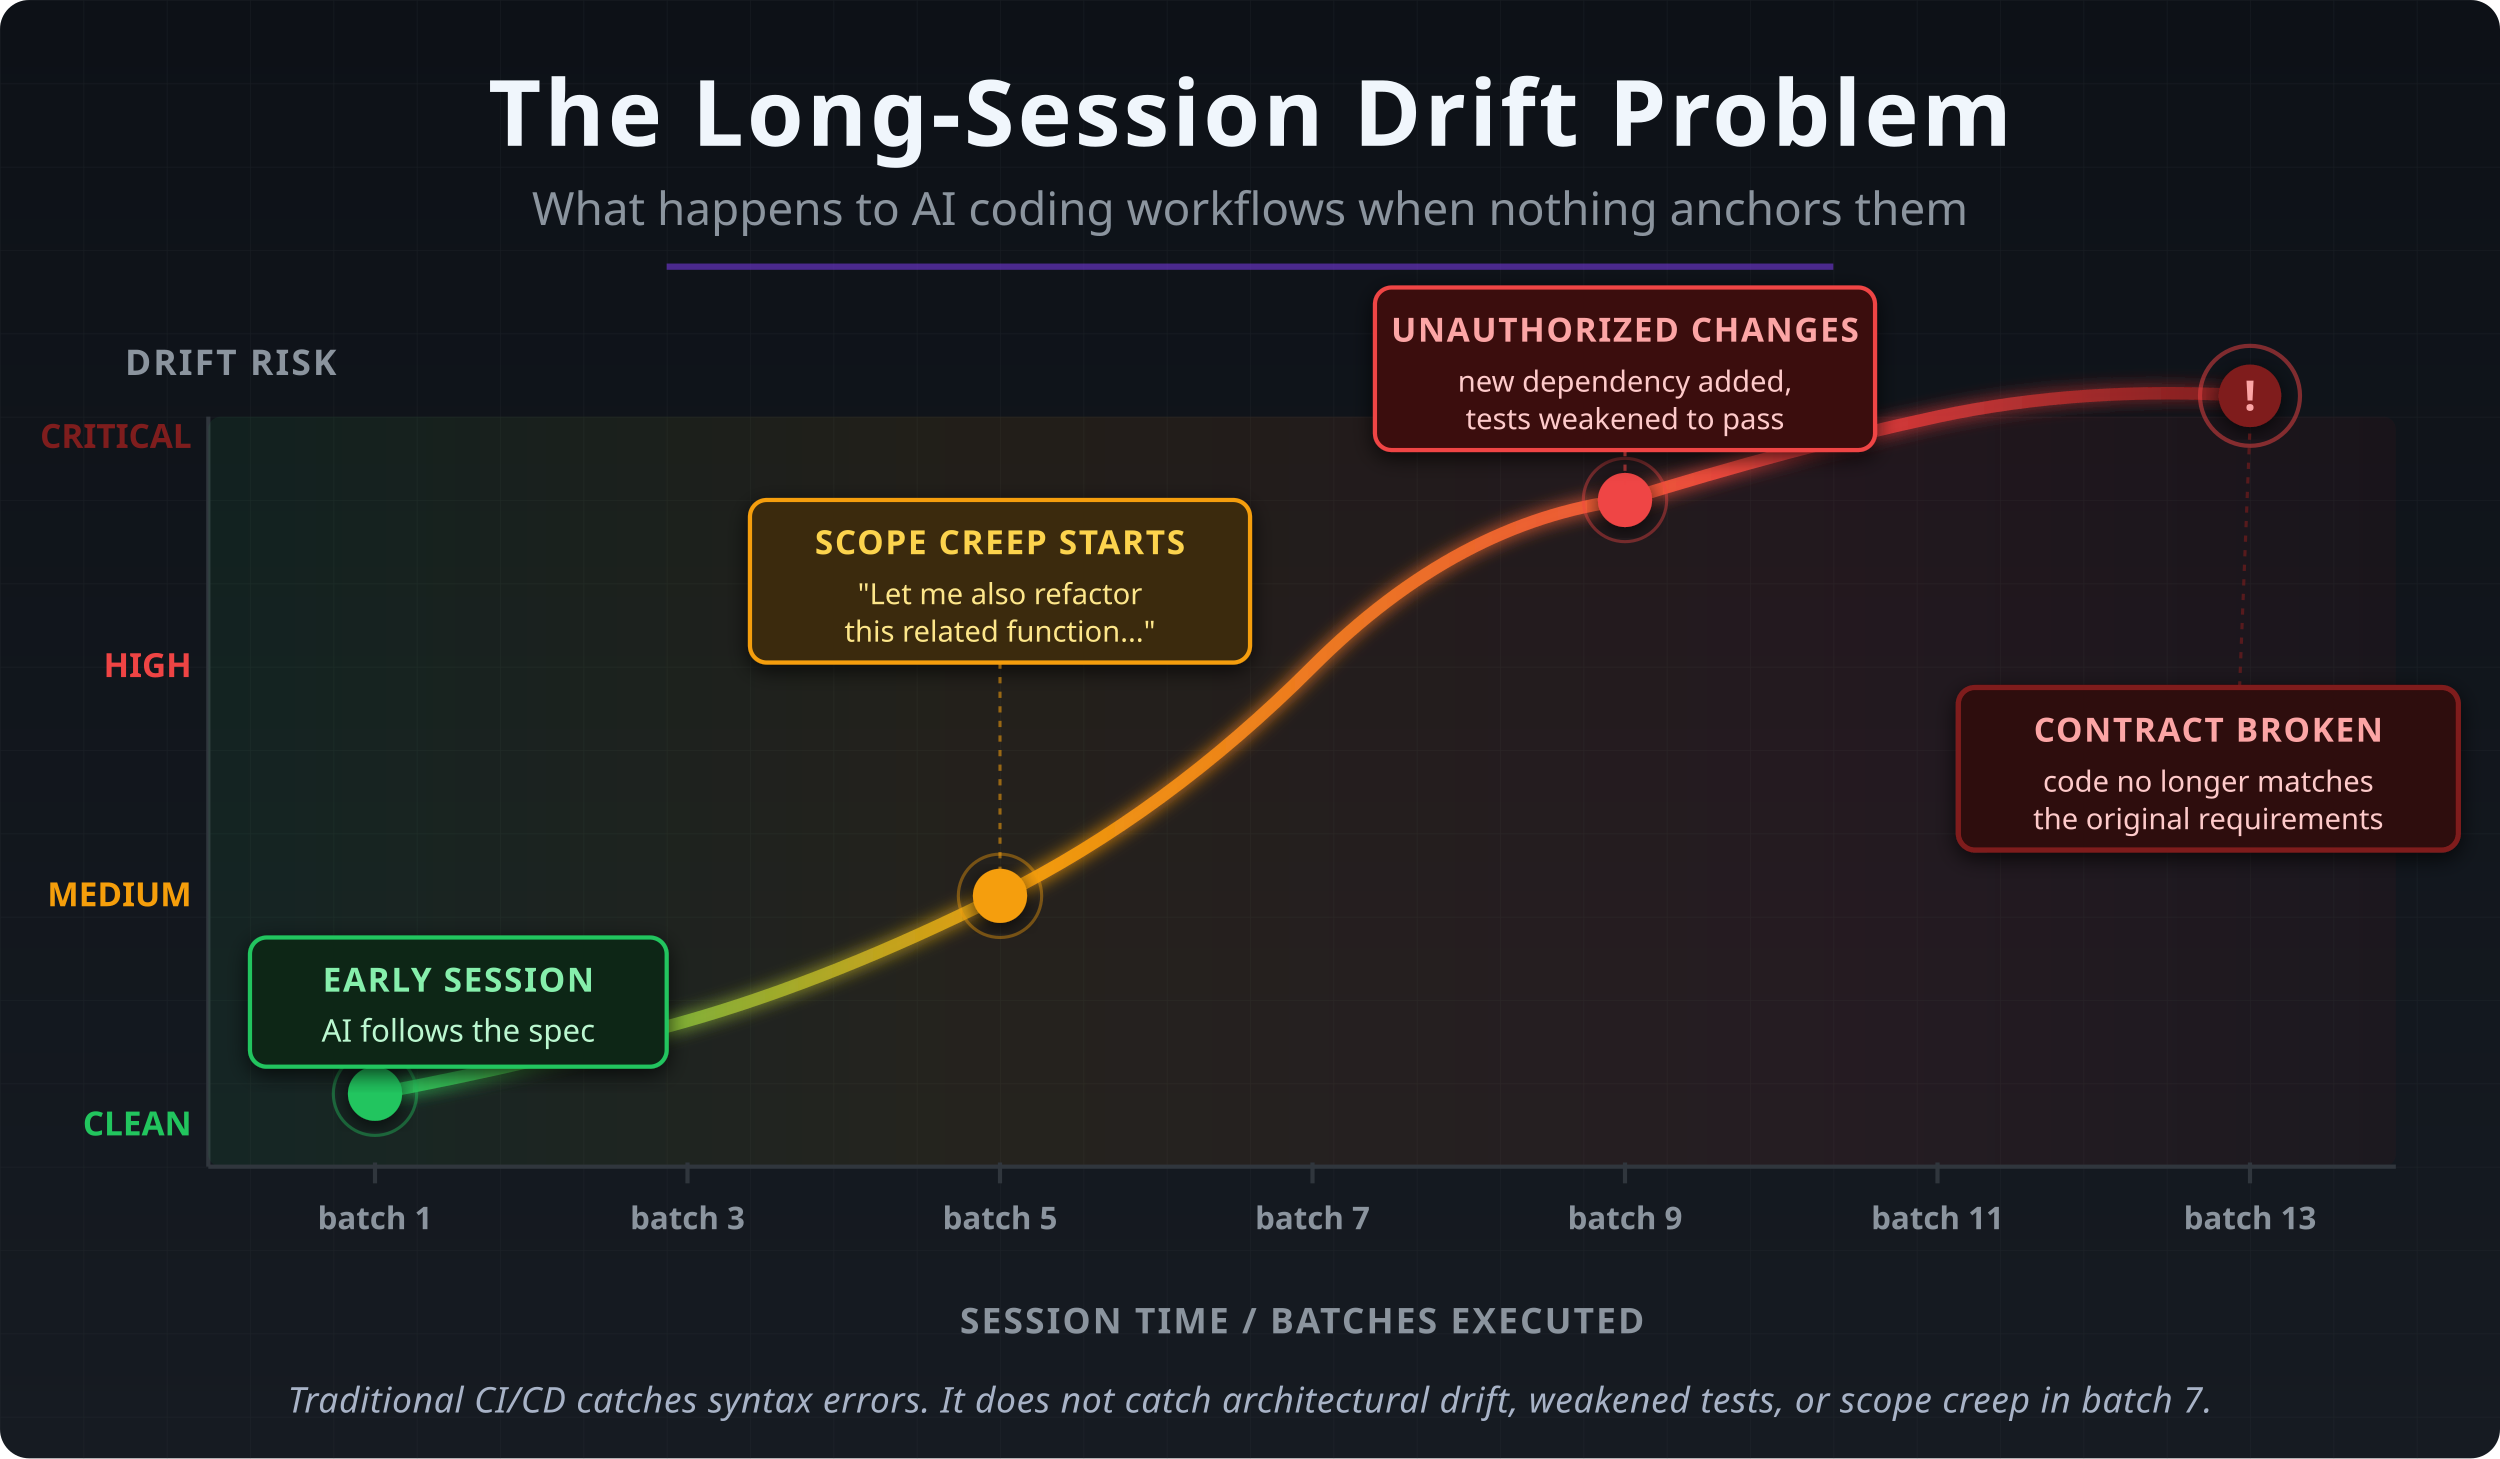
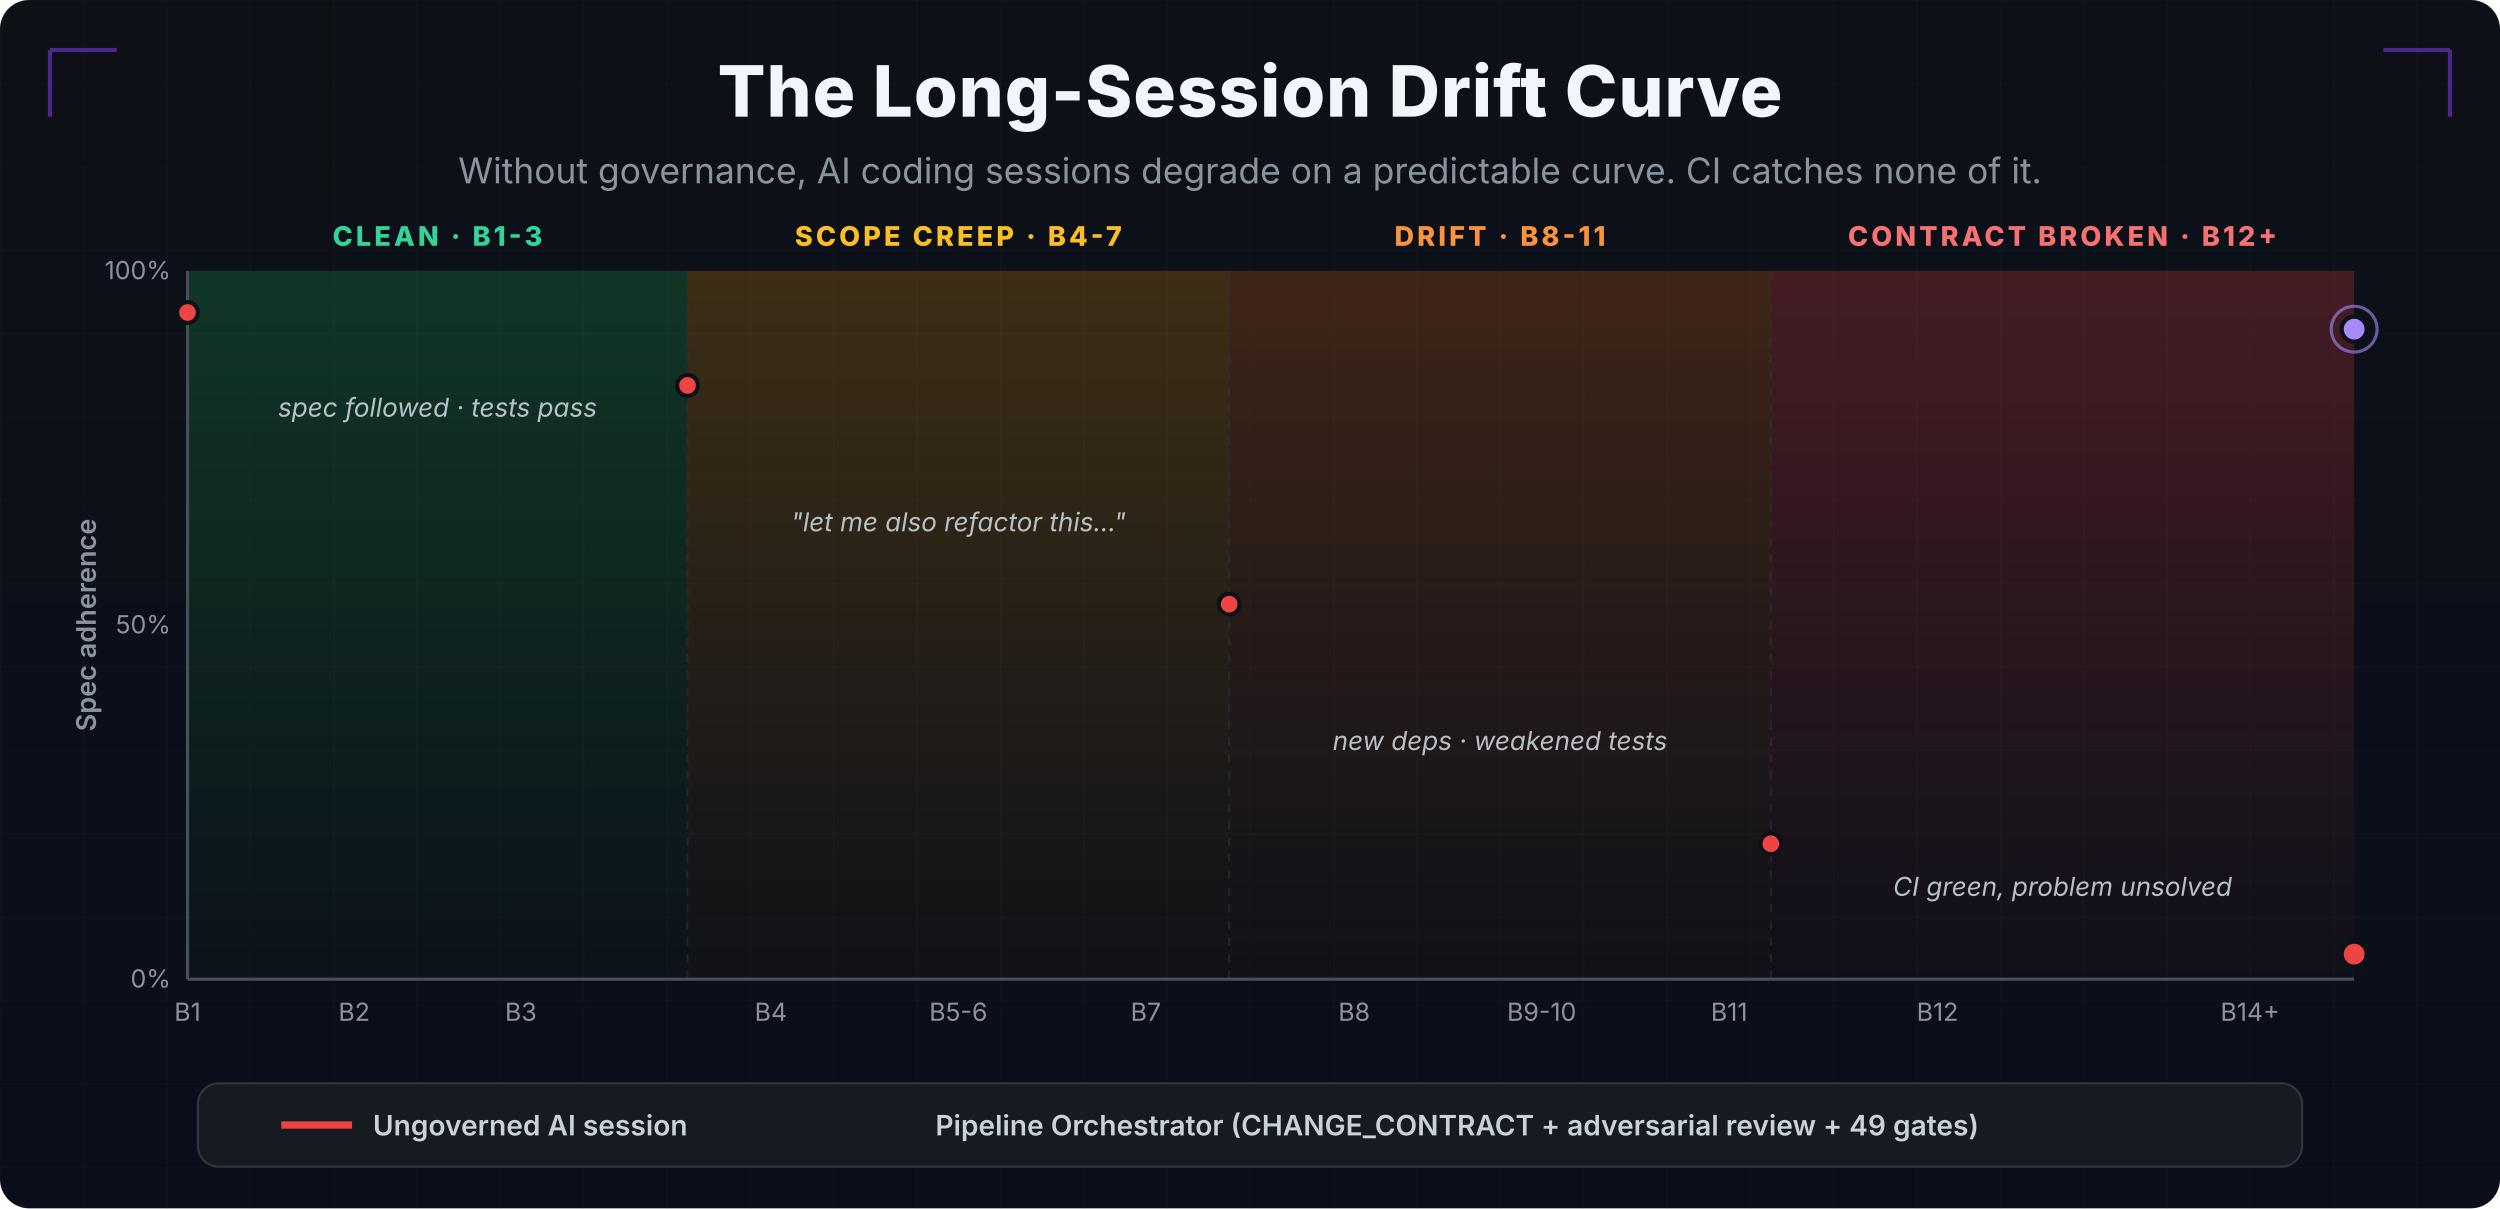
- <svg xmlns="http://www.w3.org/2000/svg" viewBox="0 0 1200 700" width="100%">
+ <svg xmlns="http://www.w3.org/2000/svg" viewBox="0 0 1200 580" width="100%" font-family="'Segoe UI', Inter, system-ui, sans-serif">
  <defs>
-     <linearGradient id="pdBg" x1="0" y1="0" x2="0" y2="1">
+     <linearGradient id="bg" x1="0" y1="0" x2="0" y2="1">
      <stop offset="0%" stop-color="#0d1117" />
-       <stop offset="100%" stop-color="#161b22" />
+       <stop offset="100%" stop-color="#0a0e1a" />
    </linearGradient>
-     <linearGradient id="pdRisk" x1="0%" y1="0%" x2="100%" y2="0%">
-       <stop offset="0%" stop-color="#22C55E" />
-       <stop offset="35%" stop-color="#F59E0B" />
-       <stop offset="75%" stop-color="#EF4444" />
-       <stop offset="100%" stop-color="#7F1D1D" />
+     <pattern id="grid" width="40" height="40" patternUnits="userSpaceOnUse">
+       <path d="M 40 0 L 0 0 0 40" fill="none" stroke="#30363d" stroke-width="0.5" opacity="0.22" />
+     </pattern>
+     <linearGradient id="zoneClean" x1="0" y1="0" x2="0" y2="1">
+       <stop offset="0%" stop-color="#22C55E" stop-opacity="0.22" />
+       <stop offset="100%" stop-color="#22C55E" stop-opacity="0.02" />
    </linearGradient>
-     <linearGradient id="pdLine" x1="0%" y1="0%" x2="100%" y2="0%">
-       <stop offset="0%" stop-color="#22C55E" stop-opacity="0.95" />
-       <stop offset="35%" stop-color="#F59E0B" stop-opacity="0.95" />
-       <stop offset="75%" stop-color="#EF4444" stop-opacity="0.95" />
-       <stop offset="100%" stop-color="#7F1D1D" stop-opacity="0.95" />
+     <linearGradient id="zoneCreep" x1="0" y1="0" x2="0" y2="1">
+       <stop offset="0%" stop-color="#F59E0B" stop-opacity="0.22" />
+       <stop offset="100%" stop-color="#F59E0B" stop-opacity="0.02" />
    </linearGradient>
-     <pattern id="pdGrid" width="40" height="40" patternUnits="userSpaceOnUse">
-       <path d="M 40 0 L 0 0 0 40" fill="none" stroke="#30363d" stroke-width="0.6" opacity="0.3" />
-     </pattern>
-     <filter id="pdGlow" x="-50%" y="-50%" width="200%" height="200%">
-       <feGaussianBlur stdDeviation="4" result="blur" />
+     <linearGradient id="zoneDrift" x1="0" y1="0" x2="0" y2="1">
+       <stop offset="0%" stop-color="#F97316" stop-opacity="0.22" />
+       <stop offset="100%" stop-color="#F97316" stop-opacity="0.02" />
+     </linearGradient>
+     <linearGradient id="zoneBroken" x1="0" y1="0" x2="0" y2="1">
+       <stop offset="0%" stop-color="#EF4444" stop-opacity="0.26" />
+       <stop offset="100%" stop-color="#EF4444" stop-opacity="0.02" />
+     </linearGradient>
+     <linearGradient id="poLine" x1="0" y1="0" x2="1" y2="0">
+       <stop offset="0%" stop-color="#7C3AED" />
+       <stop offset="100%" stop-color="#A78BFA" />
+     </linearGradient>
+     <filter id="soft" x="-20%" y="-20%" width="140%" height="140%">
+       <feDropShadow dx="0" dy="2" stdDeviation="3" flood-color="#000" flood-opacity="0.55" />
+     </filter>
+     <filter id="glow" x="-50%" y="-50%" width="200%" height="200%">
+       <feGaussianBlur stdDeviation="3.5" result="b" />
      <feMerge>
-         <feMergeNode in="blur" />
+         <feMergeNode in="b" />
        <feMergeNode in="SourceGraphic" />
      </feMerge>
    </filter>
-     <filter id="pdShadow" x="-20%" y="-20%" width="140%" height="140%">
-       <feDropShadow dx="0" dy="3" stdDeviation="5" flood-color="#000" flood-opacity="0.7" />
-     </filter>
  </defs>
-   <rect width="1200" height="700" fill="url(#pdBg)" rx="14" />
-   <rect width="1200" height="700" fill="url(#pdGrid)" rx="14" />
-   <text x="600" y="70" text-anchor="middle" fill="#f0f6fc" font-size="44" font-weight="800" letter-spacing="1.5" font-family="'Segoe UI',system-ui,sans-serif">The Long-Session Drift Problem</text>
-   <text x="600" y="108" text-anchor="middle" fill="#8b949e" font-size="22" font-family="'Segoe UI',system-ui,sans-serif">What happens to AI coding workflows when nothing anchors them</text>
-   <line x1="320" y1="128" x2="880" y2="128" stroke="#7C3AED" stroke-width="3" opacity="0.55">
-     <animate attributeName="opacity" values="0.55;1;0.55" dur="3s" repeatCount="indefinite" />
-   </line>
-   <text x="60" y="180" fill="#8b949e" font-size="17" font-weight="700" letter-spacing="1" font-family="'Segoe UI',system-ui,sans-serif">DRIFT RISK</text>
-   <line x1="100" y1="200" x2="100" y2="560" stroke="#30363d" stroke-width="2" />
-   <text x="92" y="215" fill="#7F1D1D" font-size="16" font-weight="700" text-anchor="end" font-family="'Segoe UI',system-ui,sans-serif">CRITICAL</text>
-   <text x="92" y="325" fill="#EF4444" font-size="16" font-weight="700" text-anchor="end" font-family="'Segoe UI',system-ui,sans-serif">HIGH</text>
-   <text x="92" y="435" fill="#F59E0B" font-size="16" font-weight="700" text-anchor="end" font-family="'Segoe UI',system-ui,sans-serif">MEDIUM</text>
-   <text x="92" y="545" fill="#22C55E" font-size="16" font-weight="700" text-anchor="end" font-family="'Segoe UI',system-ui,sans-serif">CLEAN</text>
-   <rect x="100" y="200" width="1050" height="360" fill="url(#pdRisk)" opacity="0.08" rx="6" />
-   <line x1="100" y1="560" x2="1150" y2="560" stroke="#30363d" stroke-width="2" />
-   <text x="625" y="640" text-anchor="middle" fill="#8b949e" font-size="17" letter-spacing="1" font-weight="700" font-family="'Segoe UI',system-ui,sans-serif">SESSION TIME / BATCHES EXECUTED</text>
-   <g font-family="'Segoe UI',system-ui,sans-serif" font-size="15" fill="#8b949e">
-     <line x1="180" y1="558" x2="180" y2="568" stroke="#30363d" stroke-width="2" />
-     <text x="180" y="590" text-anchor="middle" font-weight="600">batch 1</text>
-     <line x1="330" y1="558" x2="330" y2="568" stroke="#30363d" stroke-width="2" />
-     <text x="330" y="590" text-anchor="middle" font-weight="600">batch 3</text>
-     <line x1="480" y1="558" x2="480" y2="568" stroke="#30363d" stroke-width="2" />
-     <text x="480" y="590" text-anchor="middle" font-weight="600">batch 5</text>
-     <line x1="630" y1="558" x2="630" y2="568" stroke="#30363d" stroke-width="2" />
-     <text x="630" y="590" text-anchor="middle" font-weight="600">batch 7</text>
-     <line x1="780" y1="558" x2="780" y2="568" stroke="#30363d" stroke-width="2" />
-     <text x="780" y="590" text-anchor="middle" font-weight="600">batch 9</text>
-     <line x1="930" y1="558" x2="930" y2="568" stroke="#30363d" stroke-width="2" />
-     <text x="930" y="590" text-anchor="middle" font-weight="600">batch 11</text>
-     <line x1="1080" y1="558" x2="1080" y2="568" stroke="#30363d" stroke-width="2" />
-     <text x="1080" y="590" text-anchor="middle" font-weight="600">batch 13</text>
+   <rect width="1200" height="580" fill="url(#bg)" rx="14" />
+   <rect width="1200" height="580" fill="url(#grid)" rx="14" />
+   <text x="600" y="56" text-anchor="middle" fill="#F0F6FC" font-size="34" font-weight="800" letter-spacing="0.5">The Long-Session Drift Curve</text>
+   <text x="600" y="88" text-anchor="middle" fill="#8B949E" font-size="17">Without governance, AI coding sessions degrade on a predictable curve. CI catches none of it.</text>
+   <g opacity="0.95">
+     <rect x="90" y="130" width="240" height="340" fill="url(#zoneClean)" />
+     <rect x="330" y="130" width="260" height="340" fill="url(#zoneCreep)" />
+     <rect x="590" y="130" width="260" height="340" fill="url(#zoneDrift)" />
+     <rect x="850" y="130" width="280" height="340" fill="url(#zoneBroken)" />
  </g>
-   <path d="M 180 525 Q 260 510 330 490 T 480 430 Q 560 390 630 320 T 780 240 Q 860 215 930 200 T 1080 190" stroke="url(#pdLine)" stroke-width="6" fill="none" filter="url(#pdGlow)">
-     <animate attributeName="stroke-dasharray" values="0,2000;2000,0;2000,0" dur="6s" repeatCount="indefinite" />
+   <g stroke="#30363d" stroke-width="1" opacity="0.5" stroke-dasharray="4 4">
+     <line x1="330" y1="130" x2="330" y2="470" />
+     <line x1="590" y1="130" x2="590" y2="470" />
+     <line x1="850" y1="130" x2="850" y2="470" />
+   </g>
+   <g stroke="#484f58" stroke-width="1.5">
+     <line x1="90" y1="470" x2="1130" y2="470" />
+     <line x1="90" y1="130" x2="90" y2="470" />
+   </g>
+   <g fill="#8B949E" font-size="12" text-anchor="end">
+     <text x="82" y="134">100%</text>
+     <text x="82" y="304">50%</text>
+     <text x="82" y="474">0%</text>
+   </g>
+   <text x="46" y="300" fill="#8B949E" font-size="13" font-weight="600" transform="rotate(-90 46 300)" text-anchor="middle">Spec adherence</text>
+   <g fill="#8B949E" font-size="12" text-anchor="middle">
+     <text x="90" y="490">B1</text>
+     <text x="170" y="490">B2</text>
+     <text x="250" y="490">B3</text>
+     <text x="370" y="490">B4</text>
+     <text x="460" y="490">B5-6</text>
+     <text x="550" y="490">B7</text>
+     <text x="650" y="490">B8</text>
+     <text x="740" y="490">B9-10</text>
+     <text x="830" y="490">B11</text>
+     <text x="930" y="490">B12</text>
+     <text x="1080" y="490">B14+</text>
+   </g>
+   <path d="M 90 150 C 170 152, 250 162, 330 185 C 410 210, 480 240, 590 290 C 690 335, 780 375, 850 405 C 940 435, 1020 450, 1130 458" fill="none" stroke="#EF4444" stroke-width="3.5" filter="url(#glow)" stroke-linecap="round" stroke-dasharray="1400" stroke-dashoffset="1400">
+     <animate attributeName="stroke-dashoffset" values="1400;0" dur="2.4s" begin="0.3s" fill="freeze" />
  </path>
+   <path d="M 90 146 L 1130 158" fill="none" stroke="url(#poLine)" stroke-width="3.5" stroke-linecap="round" filter="url(#glow)" opacity="0">
+     <animate attributeName="opacity" values="0;1" dur="0.8s" begin="2.2s" fill="freeze" />
+   </path>
+   <g fill="#EF4444" stroke="#0d1117" stroke-width="2">
+     <circle cx="90" cy="150" r="5" />
+     <circle cx="330" cy="185" r="5" />
+     <circle cx="590" cy="290" r="5" />
+     <circle cx="850" cy="405" r="5" />
+     <circle cx="1130" cy="458" r="6" />
+   </g>
  <g>
-     <circle cx="180" cy="525" r="13" fill="#22C55E" filter="url(#pdShadow)">
-       <animate attributeName="r" values="13;17;13" dur="3s" repeatCount="indefinite" />
-     </circle>
-     <circle cx="180" cy="525" r="20" fill="none" stroke="#22C55E" stroke-width="1.5" opacity="0.4">
-       <animate attributeName="r" values="20;32;20" dur="3s" repeatCount="indefinite" />
-       <animate attributeName="opacity" values="0.4;0;0.4" dur="3s" repeatCount="indefinite" />
+     <circle cx="1130" cy="158" r="6" fill="#A78BFA" stroke="#0d1117" stroke-width="2" />
+     <circle cx="1130" cy="158" r="11" fill="none" stroke="#A78BFA" stroke-width="1.5" opacity="0.6">
+       <animate attributeName="r" values="11;18;11" dur="2.6s" repeatCount="indefinite" />
+       <animate attributeName="opacity" values="0.6;0;0.6" dur="2.6s" repeatCount="indefinite" />
    </circle>
  </g>
-   <g font-family="'Segoe UI',system-ui,sans-serif">
-     <rect x="120" y="450" width="200" height="62" rx="8" fill="#0d2818" stroke="#22C55E" stroke-width="2" filter="url(#pdShadow)" />
-     <text x="220" y="476" text-anchor="middle" fill="#86EFAC" font-size="16" font-weight="800" letter-spacing="0.8">EARLY SESSION</text>
-     <text x="220" y="500" text-anchor="middle" fill="#bbf7d0" font-size="15">AI follows the spec</text>
+   <g font-size="13" font-weight="800" letter-spacing="1.5" text-anchor="middle">
+     <text x="210" y="118" fill="#34D399">CLEAN · B1-3</text>
+     <text x="460" y="118" fill="#FBBF24">SCOPE CREEP · B4-7</text>
+     <text x="720" y="118" fill="#FB923C">DRIFT · B8-11</text>
+     <text x="990" y="118" fill="#F87171">CONTRACT BROKEN · B12+</text>
  </g>
-   <g>
-     <circle cx="480" cy="430" r="13" fill="#F59E0B" filter="url(#pdShadow)" />
-     <circle cx="480" cy="430" r="20" fill="none" stroke="#F59E0B" stroke-width="1.5" opacity="0.4">
-       <animate attributeName="r" values="20;32;20" dur="2.5s" repeatCount="indefinite" />
-       <animate attributeName="opacity" values="0.4;0;0.4" dur="2.5s" repeatCount="indefinite" />
-     </circle>
+   <g font-size="12.5" fill="#C9D1D9">
+     <text x="210" y="200" text-anchor="middle" font-style="italic" opacity="0.9">spec followed · tests pass</text>
+     <text x="460" y="255" text-anchor="middle" font-style="italic" opacity="0.9">"let me also refactor this…"</text>
+     <text x="720" y="360" text-anchor="middle" font-style="italic" opacity="0.9">new deps · weakened tests</text>
+     <text x="990" y="430" text-anchor="middle" font-style="italic" opacity="0.9">CI green, problem unsolved</text>
  </g>
-   <g font-family="'Segoe UI',system-ui,sans-serif">
-     <rect x="360" y="240" width="240" height="78" rx="8" fill="#3a2a0e" stroke="#F59E0B" stroke-width="2" filter="url(#pdShadow)" />
-     <text x="480" y="266" text-anchor="middle" fill="#FCD34D" font-size="16" font-weight="800" letter-spacing="0.8">SCOPE CREEP STARTS</text>
-     <text x="480" y="290" text-anchor="middle" fill="#fde68a" font-size="14">"Let me also refactor</text>
-     <text x="480" y="308" text-anchor="middle" fill="#fde68a" font-size="14">this related function..."</text>
-     <line x1="480" y1="318" x2="480" y2="423" stroke="#F59E0B" stroke-width="1.5" stroke-dasharray="3,4" opacity="0.55" />
+   <g transform="translate(95,520)">
+     <rect x="0" y="0" width="1010" height="40" rx="10" fill="#161b22" stroke="#30363d" stroke-width="1" />
+     <g transform="translate(40,20)">
+       <line x1="0" y1="0" x2="34" y2="0" stroke="#EF4444" stroke-width="3.5" />
+       <text x="44" y="5" fill="#C9D1D9" font-size="13.5" font-weight="600">Ungoverned AI session</text>
+     </g>
+     <g transform="translate(310,20)">
+       <line x1="0" y1="0" x2="34" y2="0" stroke="url(#poLine)" stroke-width="3.5" />
+       <text x="44" y="5" fill="#C9D1D9" font-size="13.5" font-weight="600">Pipeline Orchestrator (CHANGE_CONTRACT + adversarial review + 49 gates)</text>
+     </g>
  </g>
-   <g>
-     <circle cx="780" cy="240" r="13" fill="#EF4444" filter="url(#pdShadow)" />
-     <circle cx="780" cy="240" r="20" fill="none" stroke="#EF4444" stroke-width="1.5" opacity="0.4">
-       <animate attributeName="r" values="20;32;20" dur="2s" repeatCount="indefinite" />
-       <animate attributeName="opacity" values="0.4;0;0.4" dur="2s" repeatCount="indefinite" />
-     </circle>
+   <g stroke="#7C3AED" stroke-width="2" fill="none" opacity="0.55">
+     <path d="M 24 24 L 24 56 M 24 24 L 56 24" />
+     <path d="M 1176 24 L 1176 56 M 1176 24 L 1144 24" />
  </g>
-   <g font-family="'Segoe UI',system-ui,sans-serif">
-     <rect x="660" y="138" width="240" height="78" rx="8" fill="#3b0a0a" stroke="#EF4444" stroke-width="2" filter="url(#pdShadow)" />
-     <text x="780" y="164" text-anchor="middle" fill="#FCA5A5" font-size="16" font-weight="800" letter-spacing="0.8">UNAUTHORIZED CHANGES</text>
-     <text x="780" y="188" text-anchor="middle" fill="#fecaca" font-size="14">new dependency added,</text>
-     <text x="780" y="206" text-anchor="middle" fill="#fecaca" font-size="14">tests weakened to pass</text>
-     <line x1="780" y1="216" x2="780" y2="233" stroke="#EF4444" stroke-width="1.5" stroke-dasharray="3,4" opacity="0.55" />
-   </g>
-   <g>
-     <circle cx="1080" cy="190" r="15" fill="#7F1D1D" filter="url(#pdShadow)">
-       <animate attributeName="r" values="15;19;15" dur="1.5s" repeatCount="indefinite" />
-     </circle>
-     <circle cx="1080" cy="190" r="24" fill="none" stroke="#EF4444" stroke-width="2" opacity="0.5">
-       <animate attributeName="r" values="24;42;24" dur="1.5s" repeatCount="indefinite" />
-       <animate attributeName="opacity" values="0.5;0;0.5" dur="1.5s" repeatCount="indefinite" />
-     </circle>
-     <text x="1080" y="197" text-anchor="middle" fill="#FCA5A5" font-size="20" font-weight="900" font-family="'Segoe UI',system-ui,sans-serif">!</text>
-   </g>
-   <g font-family="'Segoe UI',system-ui,sans-serif">
-     <rect x="940" y="330" width="240" height="78" rx="8" fill="#2d0a0a" stroke="#7F1D1D" stroke-width="2.5" filter="url(#pdShadow)" />
-     <text x="1060" y="356" text-anchor="middle" fill="#FCA5A5" font-size="16" font-weight="800" letter-spacing="0.8">CONTRACT BROKEN</text>
-     <text x="1060" y="380" text-anchor="middle" fill="#fecaca" font-size="14">code no longer matches</text>
-     <text x="1060" y="398" text-anchor="middle" fill="#fecaca" font-size="14">the original requirements</text>
-     <line x1="1075" y1="330" x2="1080" y2="205" stroke="#7F1D1D" stroke-width="1.5" stroke-dasharray="3,4" opacity="0.6" />
-   </g>
-   <text x="600" y="678" text-anchor="middle" fill="#a8b3c7" font-size="17" font-style="italic" letter-spacing="0.3" font-family="'Segoe UI',system-ui,sans-serif">Traditional CI/CD catches syntax errors. It does not catch architectural drift, weakened tests, or scope creep in batch 7.</text>
</svg>
